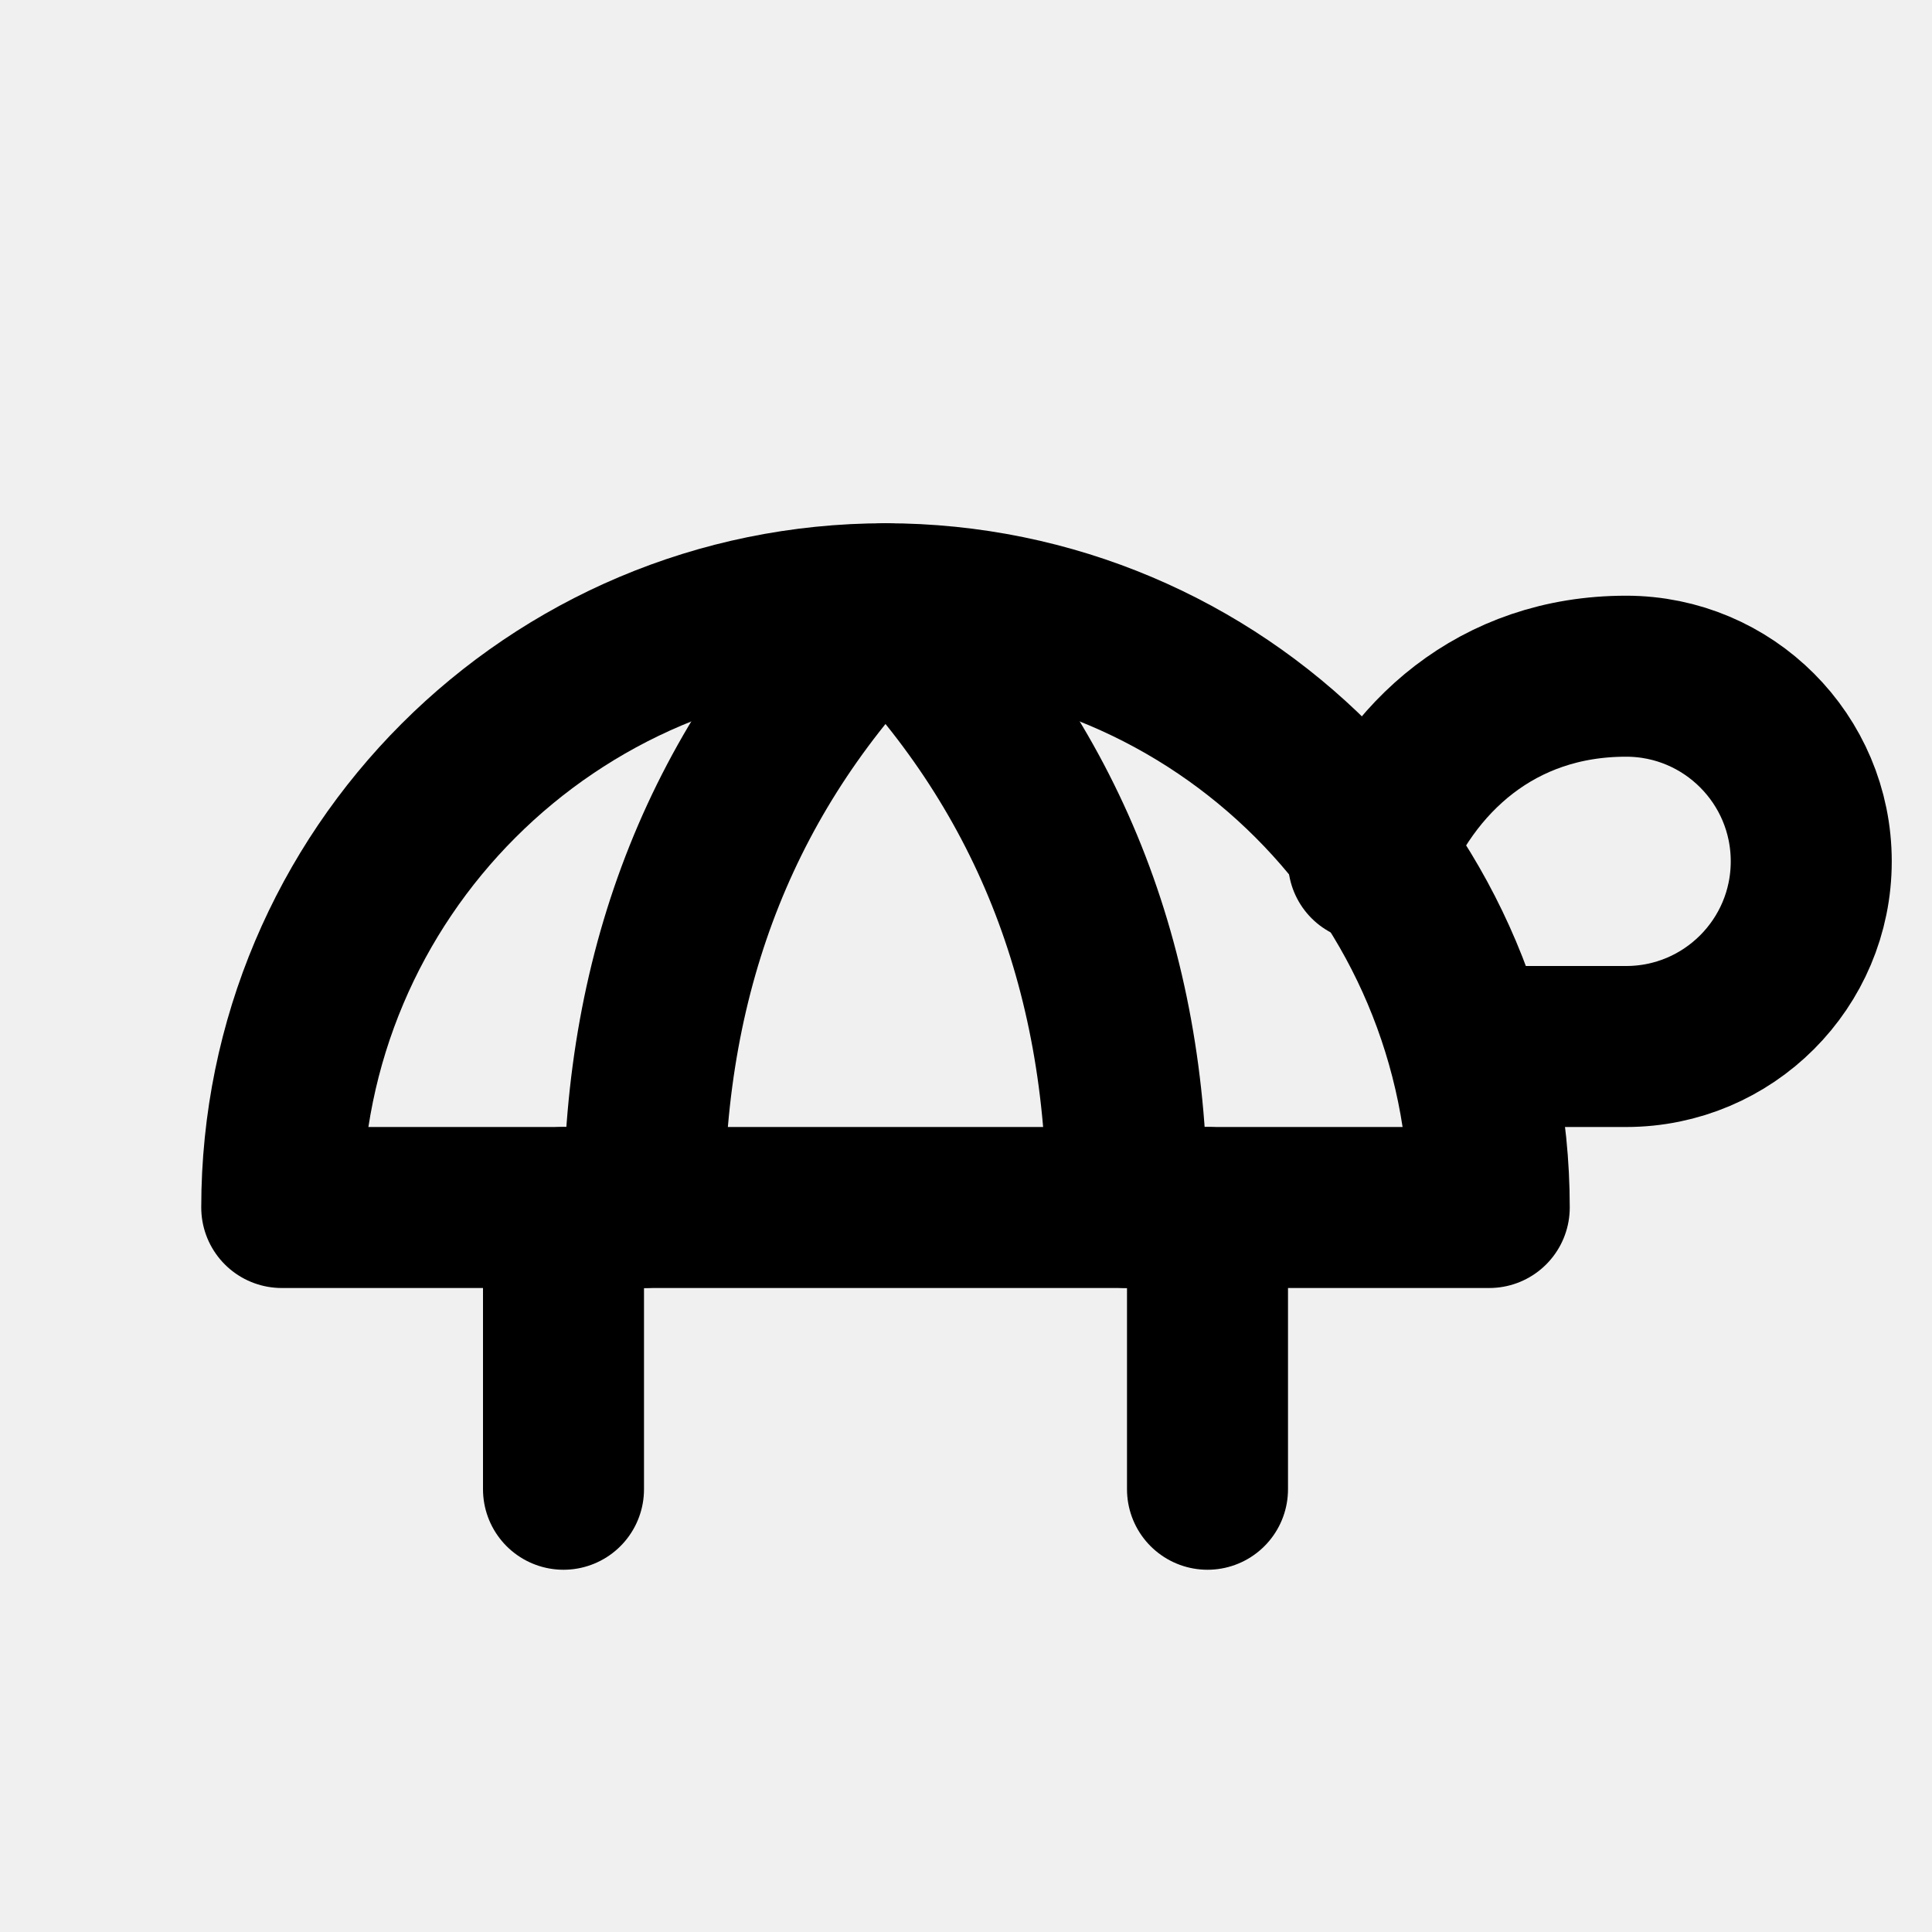
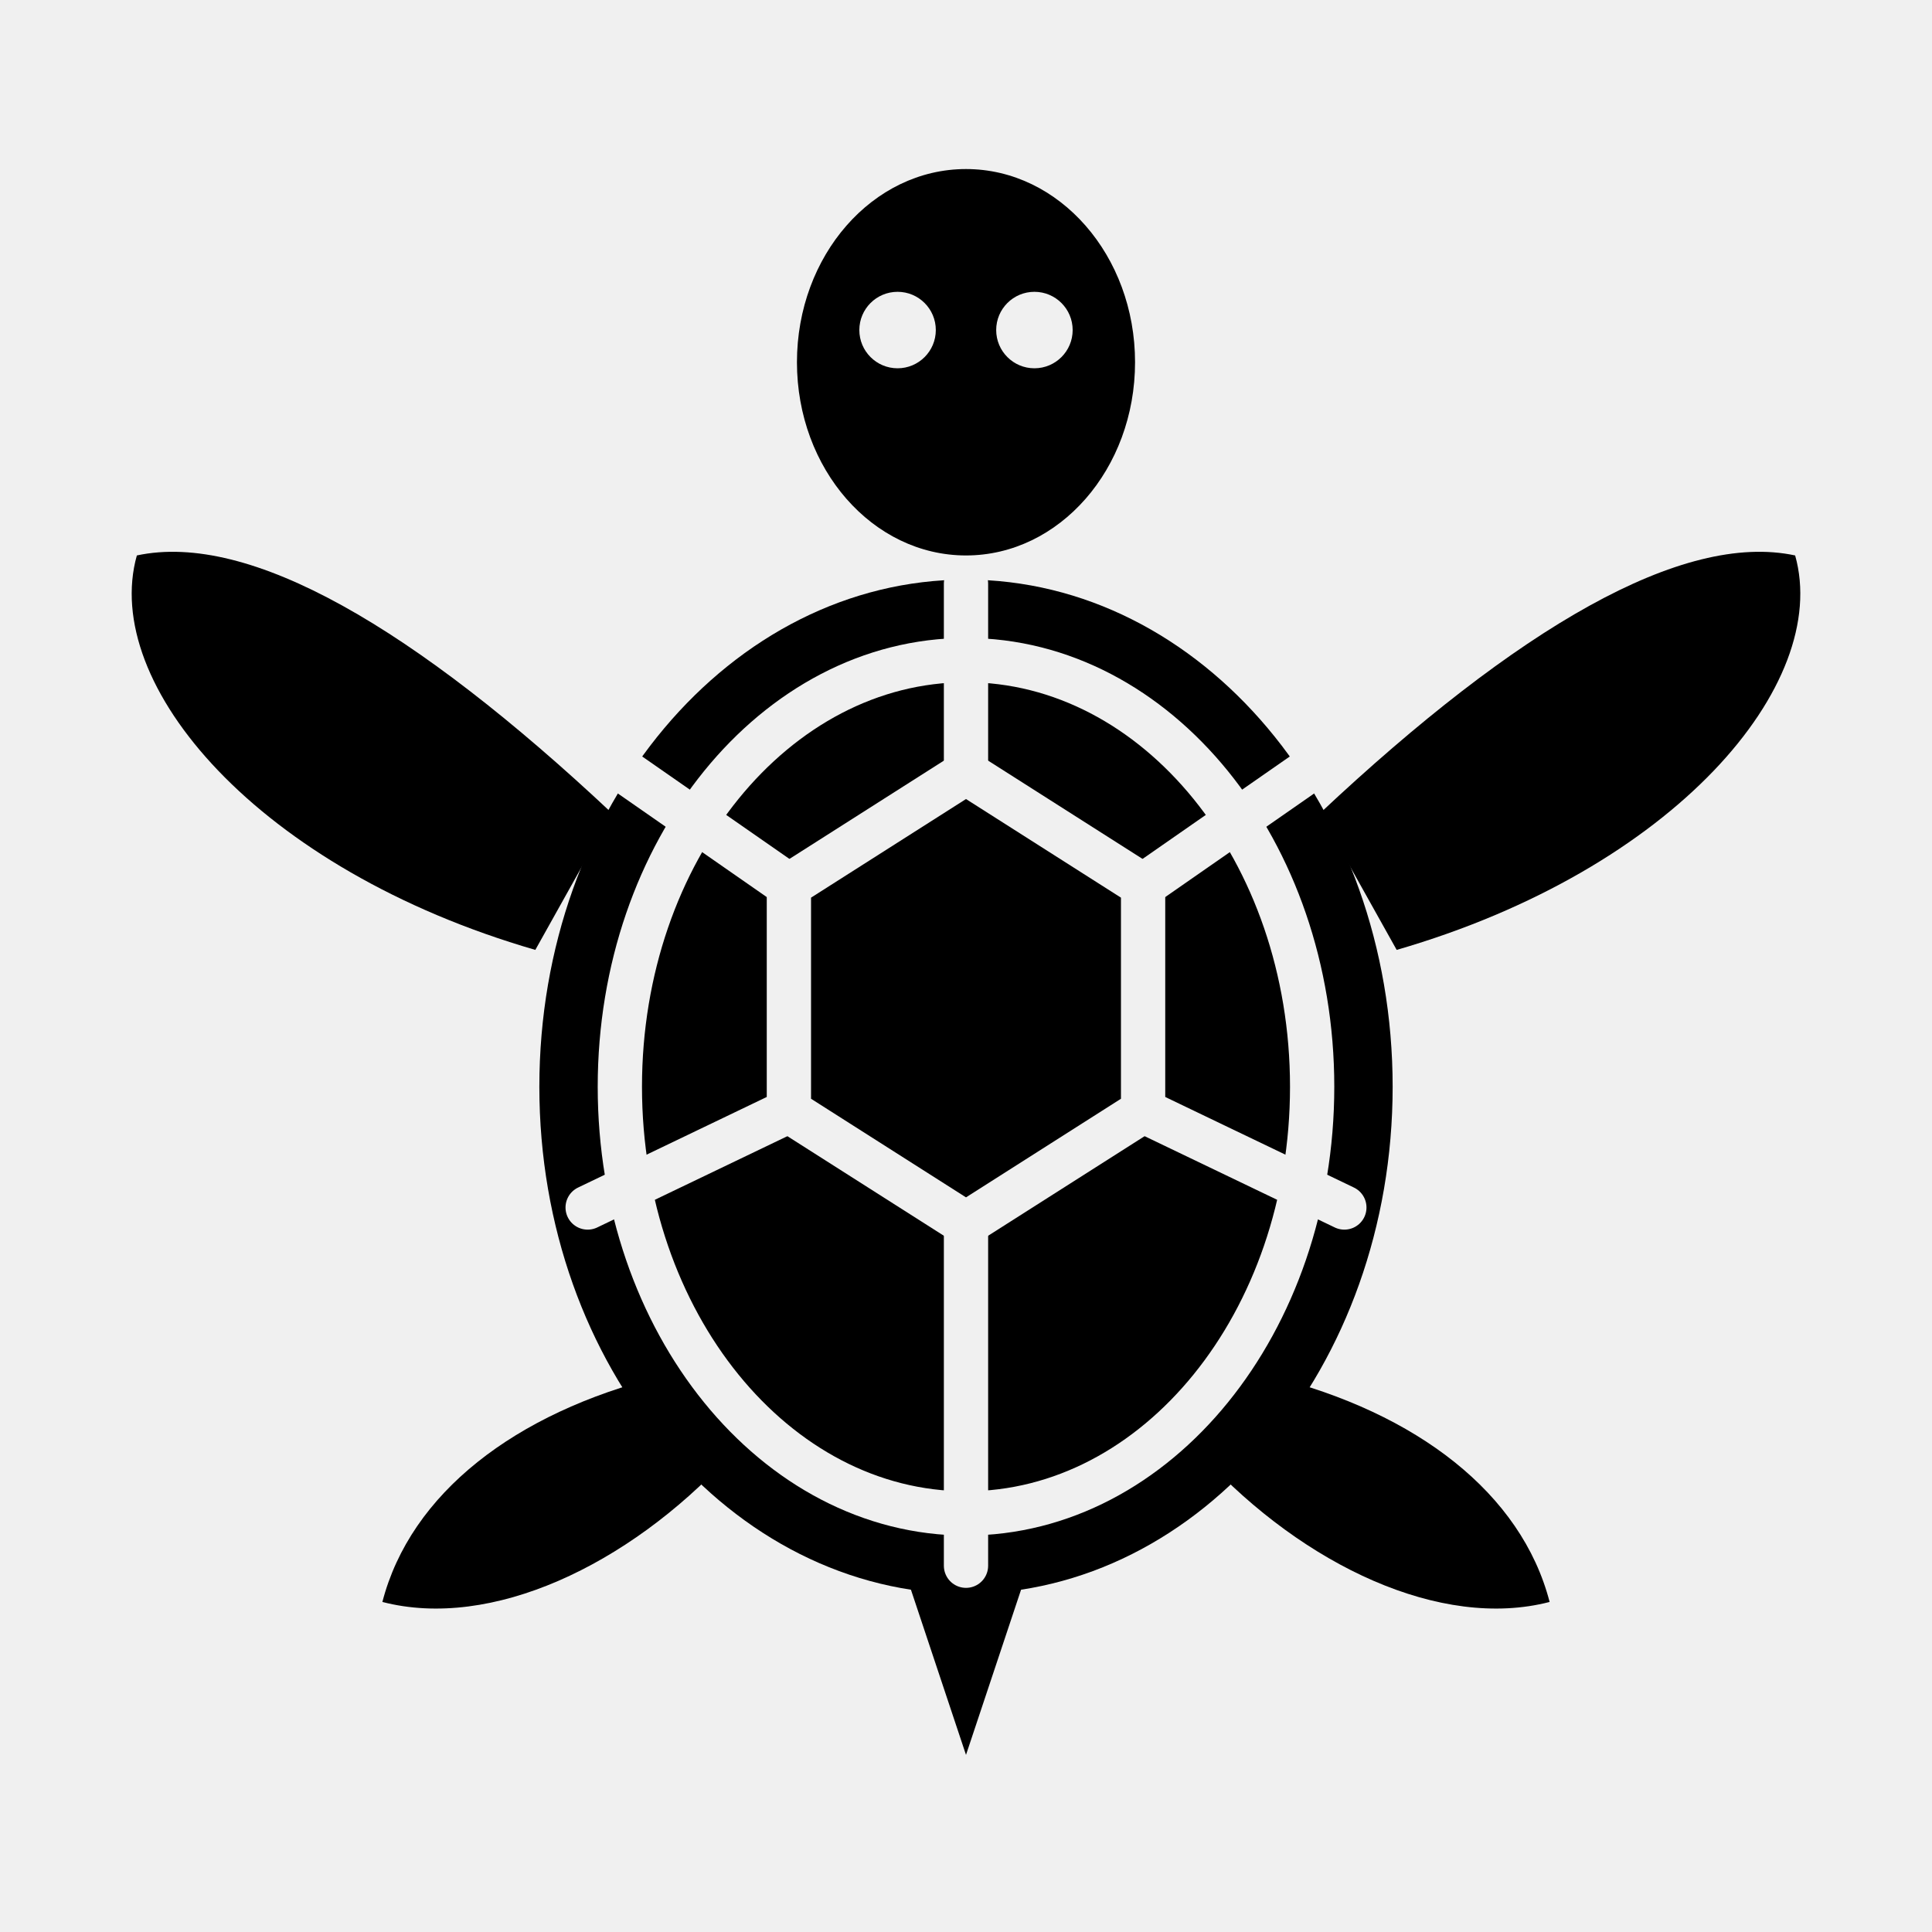
- <svg xmlns="http://www.w3.org/2000/svg" viewBox="0 0 24 24" fill="none" stroke="#000" stroke-width="2" stroke-linecap="round" stroke-linejoin="round">
-   <path d="M3.5 15a7.5 7.5 0 0 1 15 0z" />
-   <path d="M18.5 13h1.7a2.3 2.3 0 0 0 0-4.6c-1.6 0-2.7 1-3.2 2.3" />
-   <path d="M7 15v3.5" />
-   <path d="M15 15v3.5" />
-   <path d="M8 15c0-3 1-5.5 3-7.5 2 2 3 4.5 3 7.5" />
+ <svg xmlns="http://www.w3.org/2000/svg" viewBox="0 0 48 48">
+   <defs>
+     <mask id="m" maskUnits="userSpaceOnUse" x="0" y="0" width="48" height="48">
+       <rect width="48" height="48" fill="#fff" />
+       <g fill="#000">
+         <circle cx="22.3" cy="8.2" r="0.95" />
+         <circle cx="25.7" cy="8.2" r="0.95" />
+       </g>
+       <path d="M24 19.2l4.4 2.8v5.6L24 30.4l-4.4-2.8V22z" fill="none" stroke="#000" stroke-width="1.1" stroke-linecap="round" />
+       <path d="M24 14.5v4.7M28.4 22l4.6-3.2M28.4 27.6l5 2.4M24 30.4v8.5M19.6 27.6l-5 2.4M19.6 22l-4.6-3.2" fill="none" stroke="#000" stroke-width="1.1" stroke-linecap="round" />
+       <ellipse cx="24" cy="27" rx="8.6" ry="10.6" fill="none" stroke="#000" stroke-width="1.1" />
+     </mask>
+   </defs>
+   <g mask="url(#m)" fill="#000">
+     <ellipse cx="24" cy="27" rx="10.6" ry="12.6" transform="rotate(0 24 27)" />
+     <ellipse cx="24" cy="9" rx="4.2" ry="4.8" transform="rotate(0 24 9)" />
+     <path d="M24 13.2v2" />
+     <path d="M15.2 20.2C10.3 15.6 6.2 13.2 3.4 13.8c-.9 3.2 3 7.8 9.9 9.8z" />
+     <path d="M16.4 34.2c-3.6.9-6.2 2.9-6.9 5.6 2.7.7 6.1-.9 8.6-3.6z" />
+     <g transform="matrix(-1 0 0 1 48 0)">
+       <path d="M15.2 20.2C10.3 15.6 6.2 13.2 3.4 13.8c-.9 3.2 3 7.8 9.9 9.8z" />
+       <path d="M16.4 34.2c-3.6.9-6.2 2.9-6.9 5.6 2.7.7 6.1-.9 8.6-3.6z" />
+     </g>
+     <path d="M22.4 38.8h3.2L24 43.6z" />
+   </g>
</svg>
